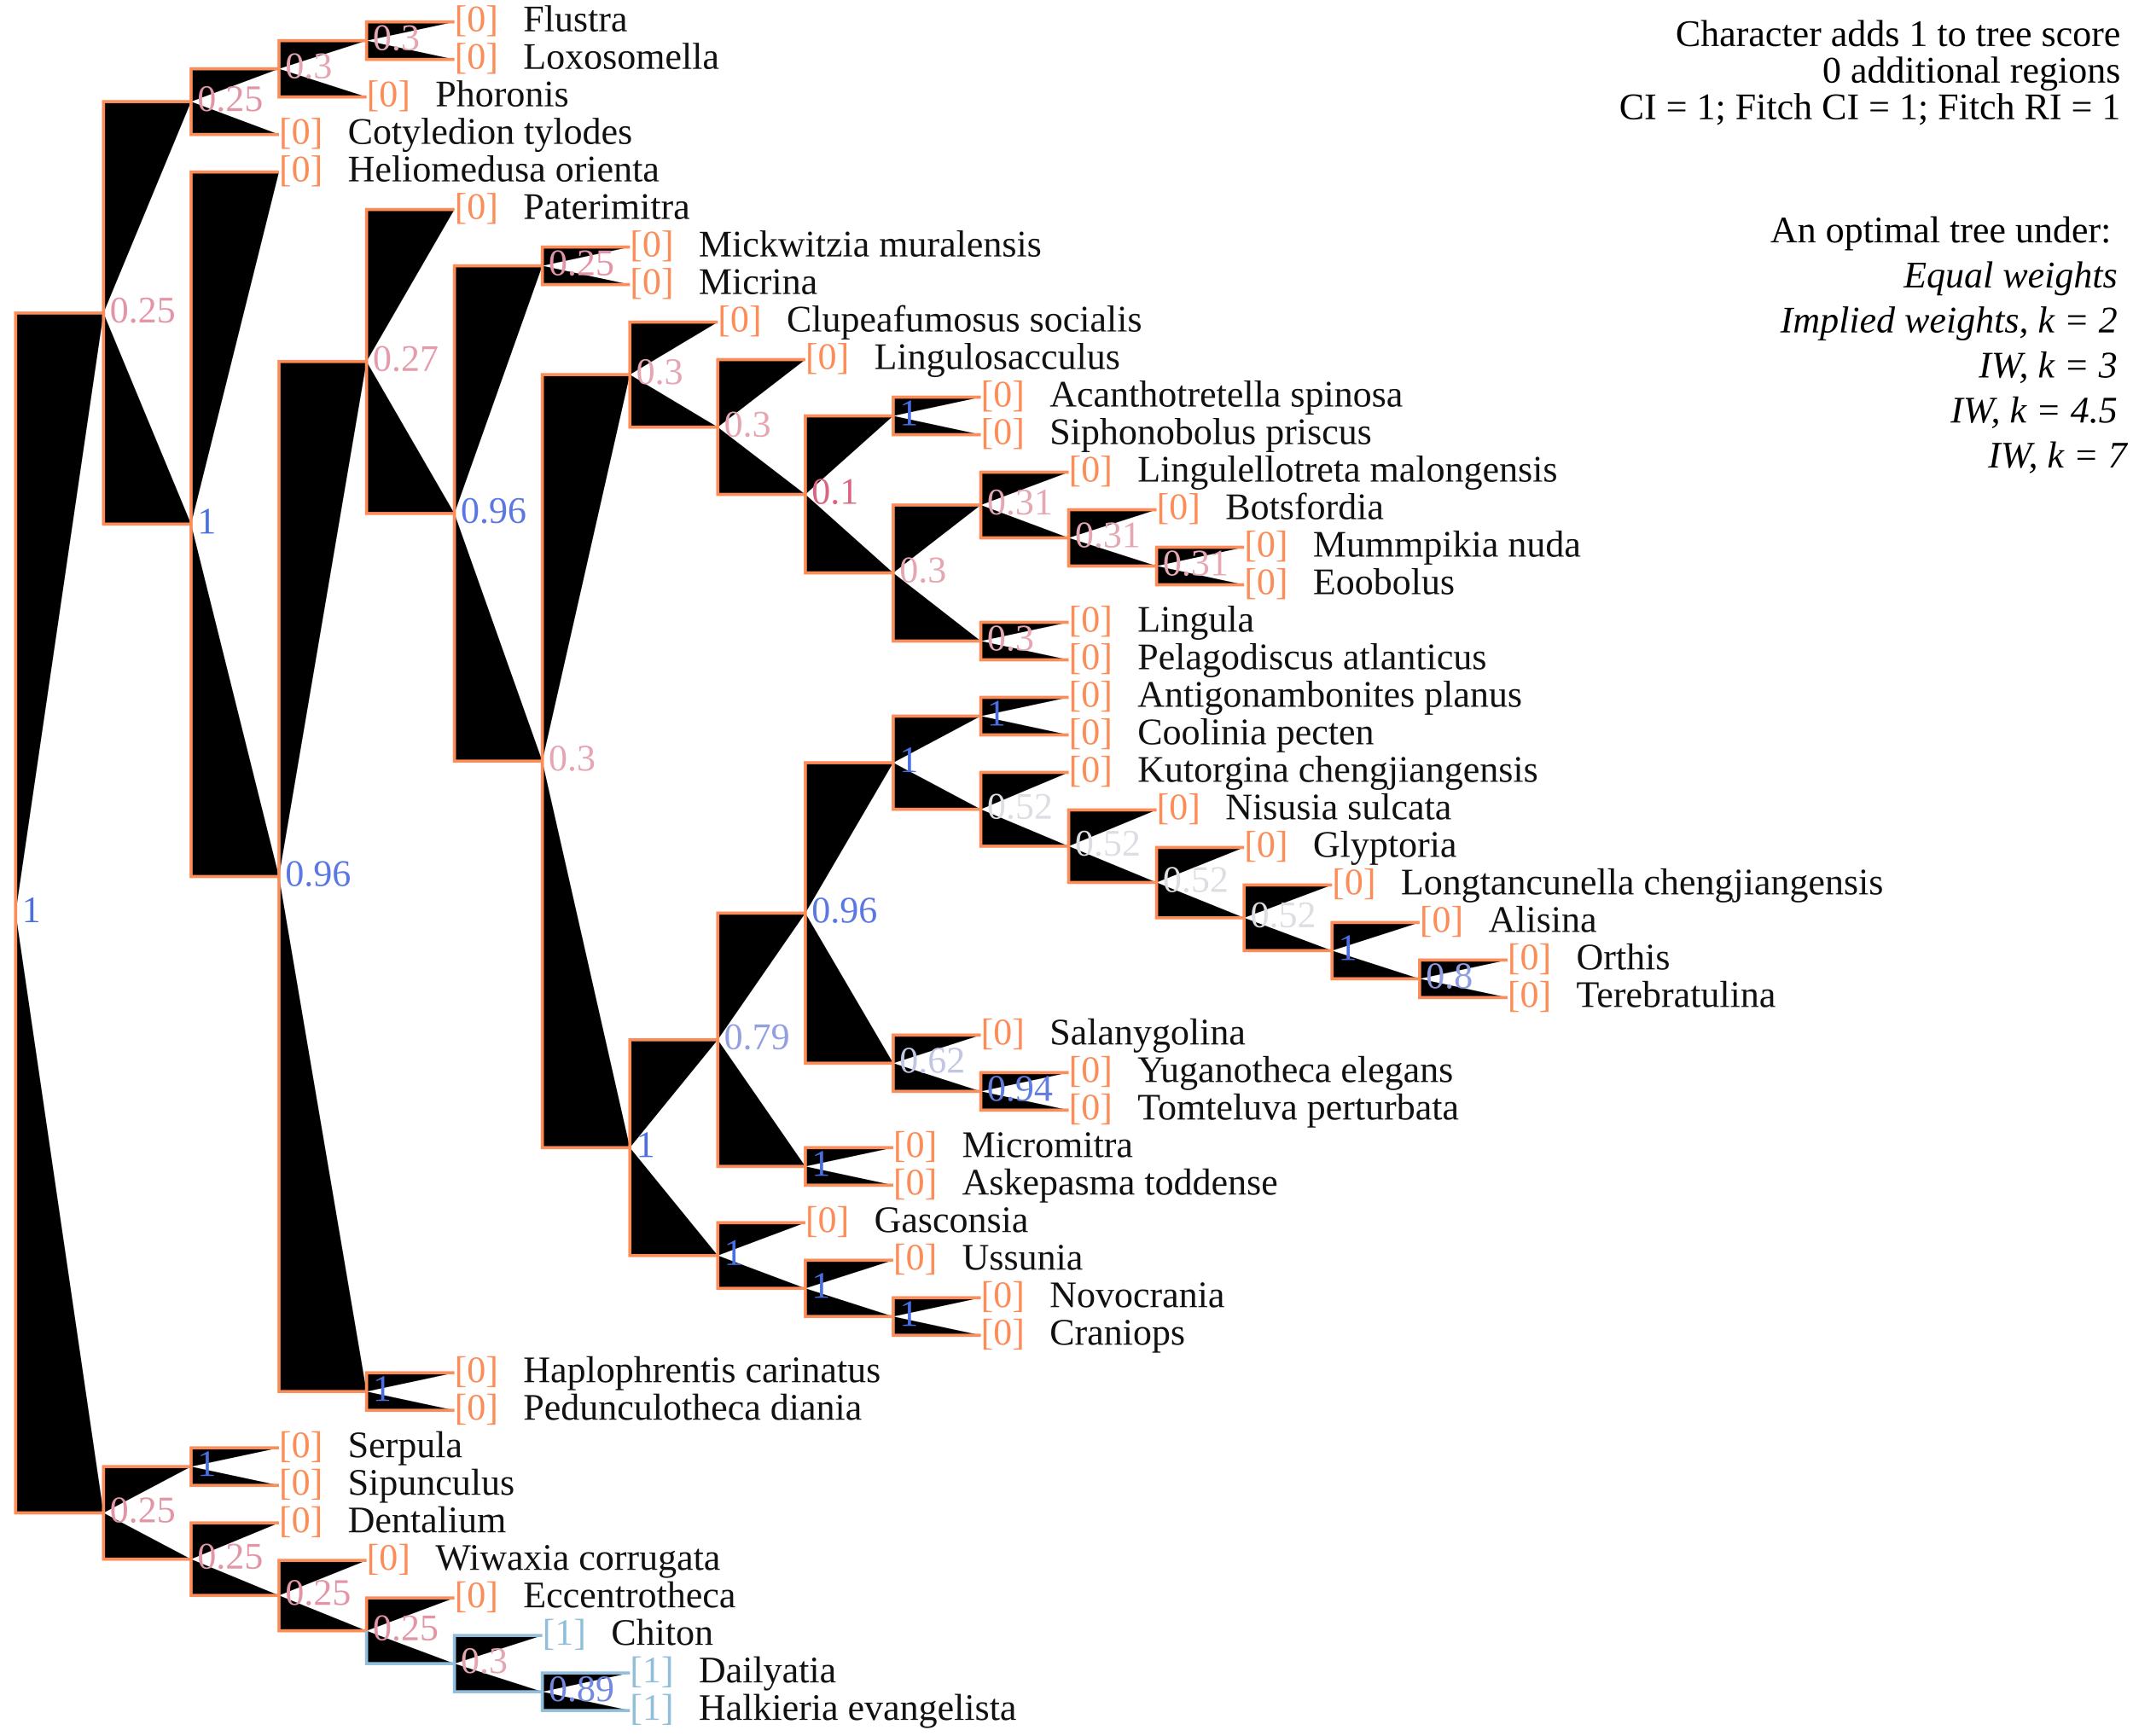
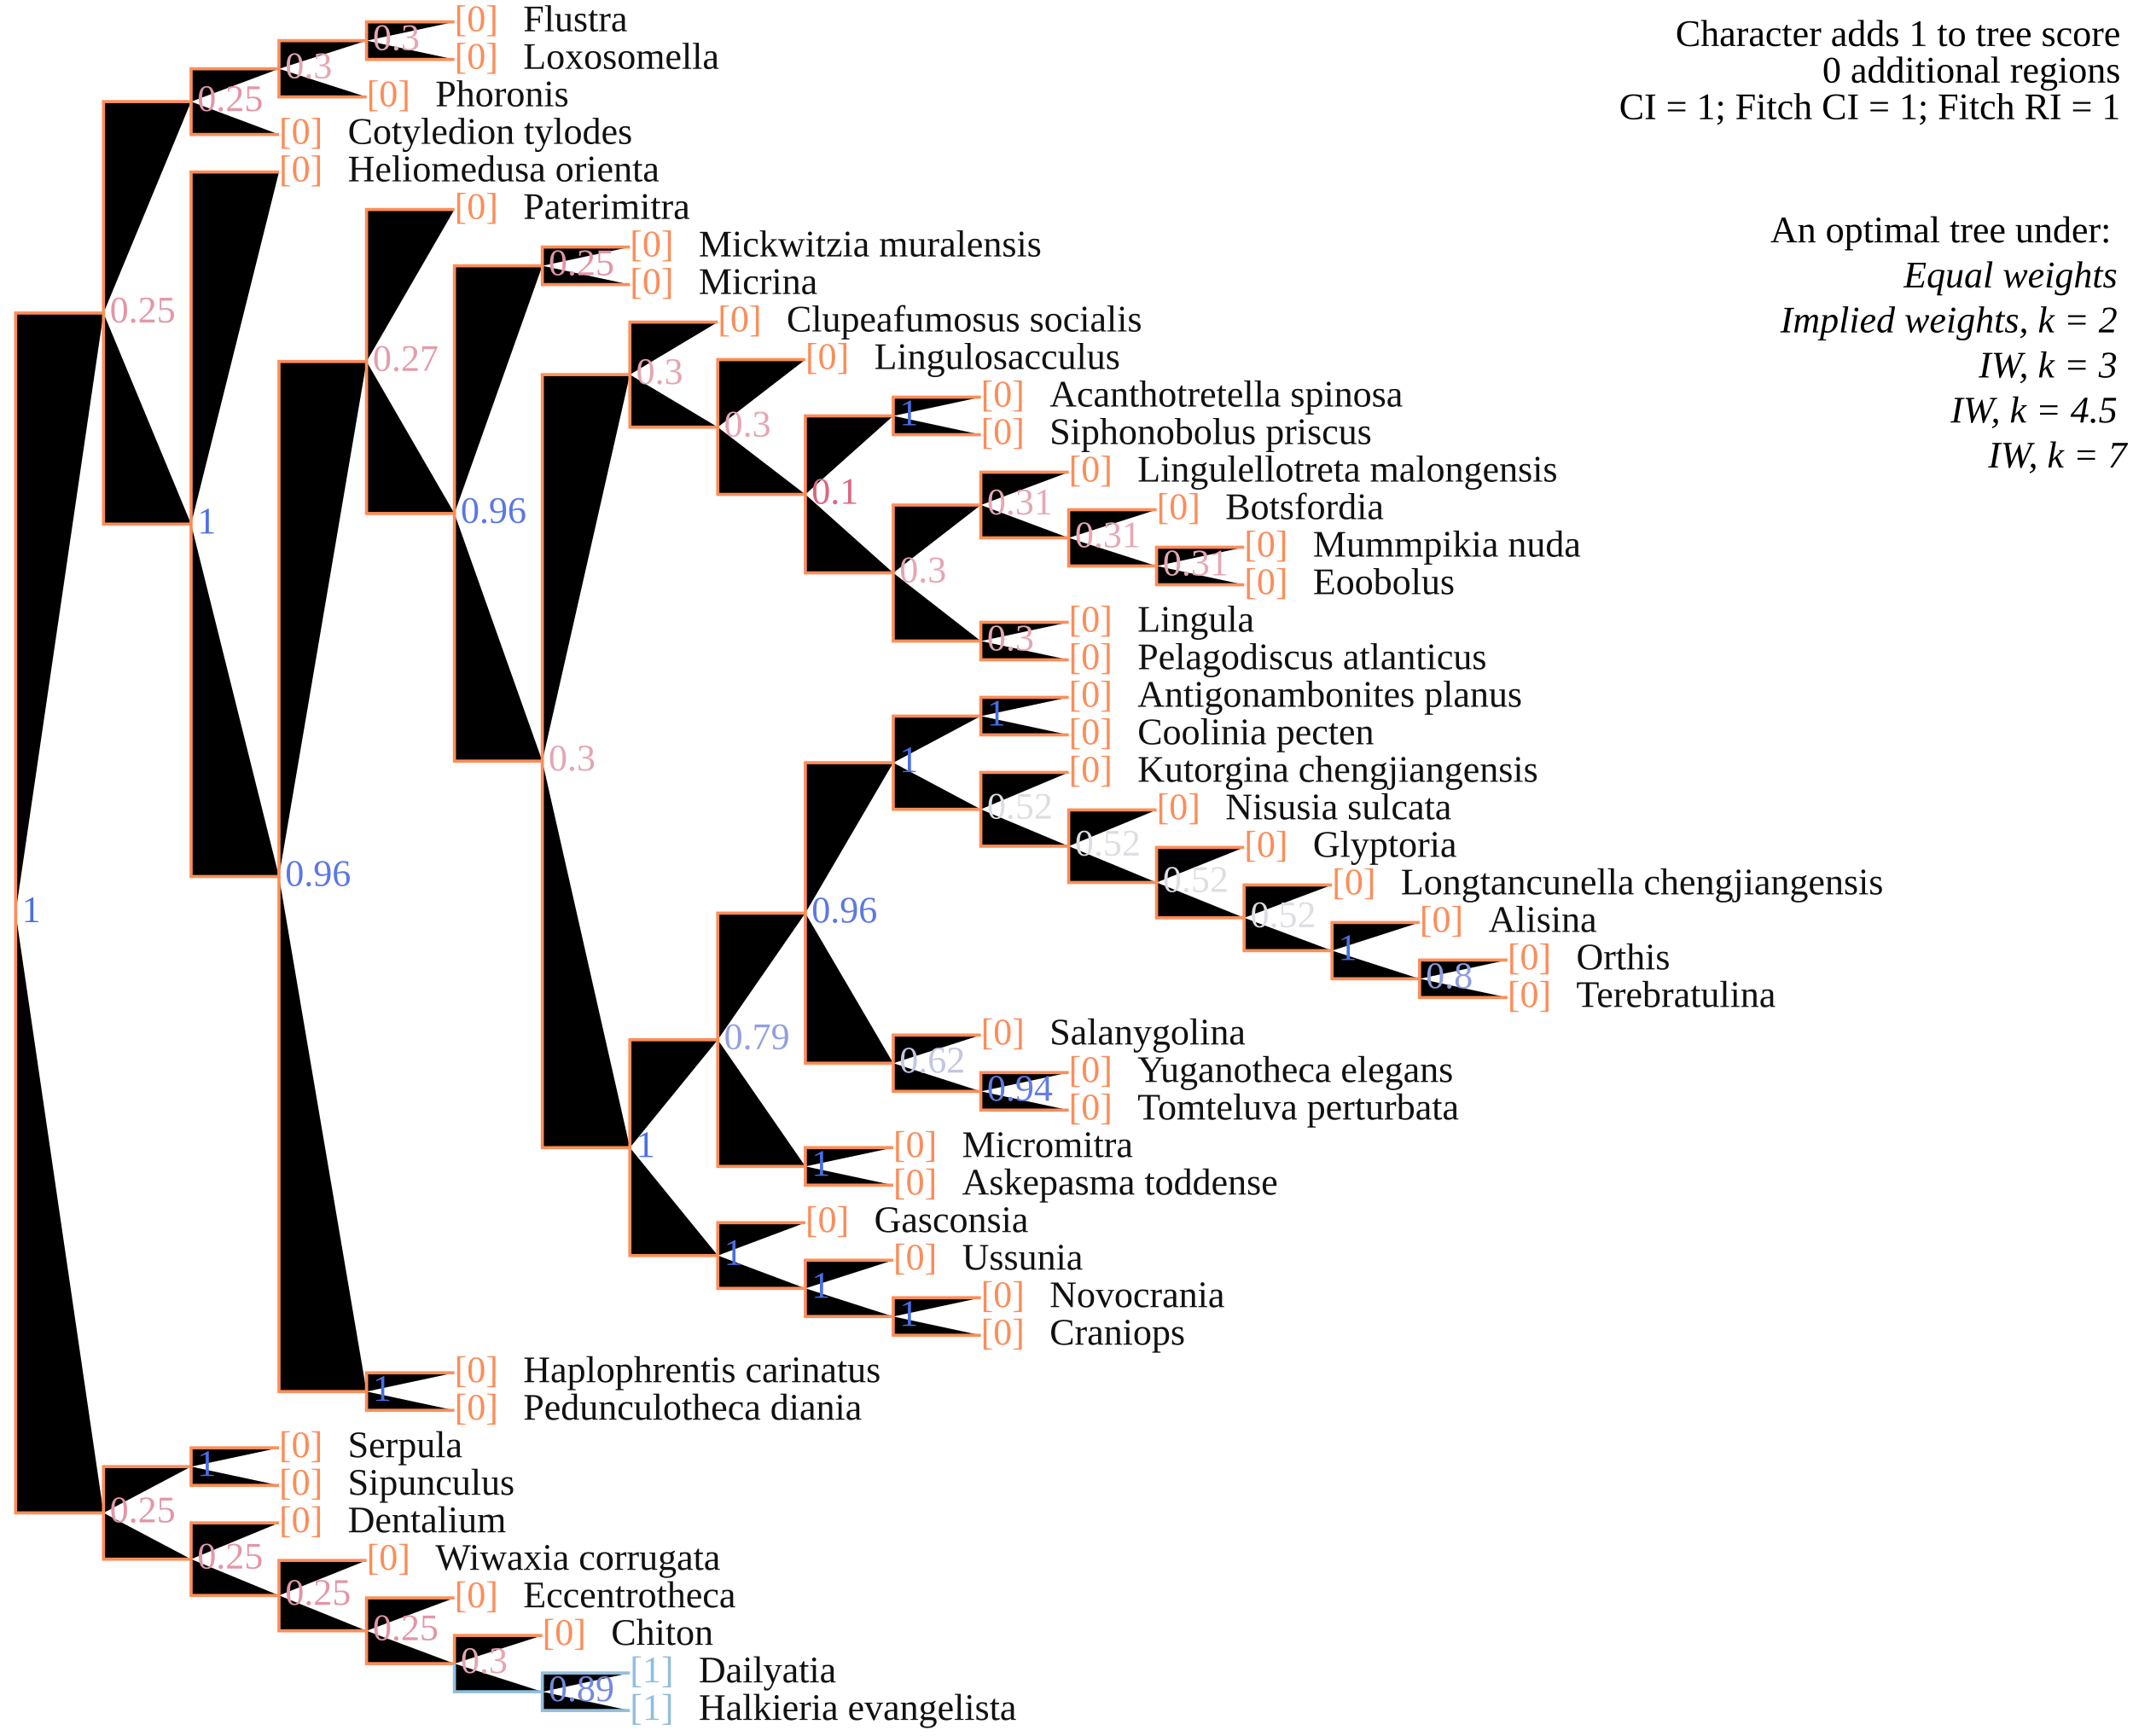
<svg xmlns="http://www.w3.org/2000/svg" version="1.1" width="682" height="555" class="tree" data-char="4">
  <text x="678" y="14.7" text-anchor="end" class="stepsLabel">Character adds <tspan class="score">1</tspan> to tree score</text>
  <text x="678" y="26.4" text-anchor="end" class="stepsLabel">
    <tspan class="score">0</tspan> additional regions</text>
  <text x="678" y="38.1" text-anchor="end" class="stepsLabel">CI = 1; Fitch CI = 1; Fitch RI = 1</text>
  <text x="678" y="61.5" text-anchor="end" class="stepsLabel">
    <tspan dy="16">An optimal tree under:</tspan>
    <tspan x="680" style="font-style:italic" class="notThisAn" dy="1.2em">Equal weights</tspan>
    <tspan x="680" style="font-style:italic" class="notThisAn" dy="1.2em">Implied weights, k = 2</tspan>
    <tspan x="680" style="font-style:italic" class="thisAn" dy="1.2em">IW, k = 3</tspan>
    <tspan x="680" style="font-style:italic" class="thisAn" dy="1.2em">IW, k = 4.5</tspan>
    <tspan x="680" style="font-style:italic" class="notThisAn" dy="1.2em">IW, k = 7</tspan>
  </text>
  <text x="201.4" y="538" fill="#91bfdb" class="flag">[1]</text>
  <text x="223.4" y="538" fill="#111" class="taxonLabel">Dailyatia</text>
  <text x="201.4" y="550" fill="#91bfdb" class="flag">[1]</text>
  <text x="223.4" y="550" fill="#111" class="taxonLabel">Halkieria evangelista</text>
-   <text x="173.4" y="526" fill="#91bfdb" class="flag">[1]</text>
+   <text x="173.4" y="526" fill="#fc8d59" class="flag">[0]</text>
  <text x="195.4" y="526" fill="#111" class="taxonLabel">Chiton</text>
  <text x="145.3" y="514" fill="#fc8d59" class="flag">[0]</text>
  <text x="167.3" y="514" fill="#111" class="taxonLabel">Eccentrotheca</text>
  <text x="117.2" y="502" fill="#fc8d59" class="flag">[0]</text>
  <text x="139.2" y="502" fill="#111" class="taxonLabel">Wiwaxia corrugata</text>
  <text x="89.2" y="490" fill="#fc8d59" class="flag">[0]</text>
  <text x="111.2" y="490" fill="#111" class="taxonLabel">Dentalium</text>
  <text x="89.2" y="466" fill="#fc8d59" class="flag">[0]</text>
  <text x="111.2" y="466" fill="#111" class="taxonLabel">Serpula</text>
  <text x="89.2" y="478" fill="#fc8d59" class="flag">[0]</text>
  <text x="111.2" y="478" fill="#111" class="taxonLabel">Sipunculus</text>
  <text x="145.3" y="442" fill="#fc8d59" class="flag">[0]</text>
  <text x="167.3" y="442" fill="#111" class="taxonLabel">Haplophrentis carinatus</text>
  <text x="145.3" y="454" fill="#fc8d59" class="flag">[0]</text>
  <text x="167.3" y="454" fill="#111" class="taxonLabel">Pedunculotheca diania</text>
  <text x="313.6" y="418" fill="#fc8d59" class="flag">[0]</text>
  <text x="335.6" y="418" fill="#111" class="taxonLabel">Novocrania</text>
  <text x="313.6" y="430" fill="#fc8d59" class="flag">[0]</text>
  <text x="335.6" y="430" fill="#111" class="taxonLabel">Craniops</text>
  <text x="285.6" y="406" fill="#fc8d59" class="flag">[0]</text>
  <text x="307.6" y="406" fill="#111" class="taxonLabel">Ussunia</text>
  <text x="257.5" y="394" fill="#fc8d59" class="flag">[0]</text>
  <text x="279.5" y="394" fill="#111" class="taxonLabel">Gasconsia</text>
  <text x="285.6" y="370" fill="#fc8d59" class="flag">[0]</text>
  <text x="307.6" y="370" fill="#111" class="taxonLabel">Micromitra</text>
  <text x="285.6" y="382" fill="#fc8d59" class="flag">[0]</text>
  <text x="307.6" y="382" fill="#111" class="taxonLabel">Askepasma toddense</text>
  <text x="341.7" y="346" fill="#fc8d59" class="flag">[0]</text>
  <text x="363.7" y="346" fill="#111" class="taxonLabel">Yuganotheca elegans</text>
  <text x="341.7" y="358" fill="#fc8d59" class="flag">[0]</text>
  <text x="363.7" y="358" fill="#111" class="taxonLabel">Tomteluva perturbata</text>
  <text x="313.6" y="334" fill="#fc8d59" class="flag">[0]</text>
  <text x="335.6" y="334" fill="#111" class="taxonLabel">Salanygolina</text>
  <text x="482" y="310" fill="#fc8d59" class="flag">[0]</text>
  <text x="504" y="310" fill="#111" class="taxonLabel">Orthis</text>
  <text x="482" y="322" fill="#fc8d59" class="flag">[0]</text>
  <text x="504" y="322" fill="#111" class="taxonLabel">Terebratulina</text>
  <text x="453.9" y="298" fill="#fc8d59" class="flag">[0]</text>
  <text x="475.9" y="298" fill="#111" class="taxonLabel">Alisina</text>
  <text x="425.9" y="286" fill="#fc8d59" class="flag">[0]</text>
  <text x="447.9" y="286" fill="#111" class="taxonLabel">Longtancunella chengjiangensis</text>
  <text x="397.8" y="274" fill="#fc8d59" class="flag">[0]</text>
  <text x="419.8" y="274" fill="#111" class="taxonLabel">Glyptoria</text>
  <text x="369.8" y="262" fill="#fc8d59" class="flag">[0]</text>
  <text x="391.8" y="262" fill="#111" class="taxonLabel">Nisusia sulcata</text>
  <text x="341.7" y="250" fill="#fc8d59" class="flag">[0]</text>
  <text x="363.7" y="250" fill="#111" class="taxonLabel">Kutorgina chengjiangensis</text>
  <text x="341.7" y="226" fill="#fc8d59" class="flag">[0]</text>
  <text x="363.7" y="226" fill="#111" class="taxonLabel">Antigonambonites planus</text>
  <text x="341.7" y="238" fill="#fc8d59" class="flag">[0]</text>
  <text x="363.7" y="238" fill="#111" class="taxonLabel">Coolinia pecten</text>
  <text x="341.7" y="202" fill="#fc8d59" class="flag">[0]</text>
  <text x="363.7" y="202" fill="#111" class="taxonLabel">Lingula</text>
  <text x="341.7" y="214" fill="#fc8d59" class="flag">[0]</text>
  <text x="363.7" y="214" fill="#111" class="taxonLabel">Pelagodiscus atlanticus</text>
  <text x="397.8" y="178" fill="#fc8d59" class="flag">[0]</text>
  <text x="419.8" y="178" fill="#111" class="taxonLabel">Mummpikia nuda</text>
  <text x="397.8" y="190" fill="#fc8d59" class="flag">[0]</text>
  <text x="419.8" y="190" fill="#111" class="taxonLabel">Eoobolus</text>
  <text x="369.8" y="166" fill="#fc8d59" class="flag">[0]</text>
  <text x="391.8" y="166" fill="#111" class="taxonLabel">Botsfordia</text>
  <text x="341.7" y="154" fill="#fc8d59" class="flag">[0]</text>
  <text x="363.7" y="154" fill="#111" class="taxonLabel">Lingulellotreta malongensis</text>
  <text x="313.6" y="130" fill="#fc8d59" class="flag">[0]</text>
  <text x="335.6" y="130" fill="#111" class="taxonLabel">Acanthotretella spinosa</text>
  <text x="313.6" y="142" fill="#fc8d59" class="flag">[0]</text>
  <text x="335.6" y="142" fill="#111" class="taxonLabel">Siphonobolus priscus</text>
  <text x="257.5" y="118" fill="#fc8d59" class="flag">[0]</text>
  <text x="279.5" y="118" fill="#111" class="taxonLabel">Lingulosacculus</text>
  <text x="229.5" y="106" fill="#fc8d59" class="flag">[0]</text>
  <text x="251.5" y="106" fill="#111" class="taxonLabel">Clupeafumosus socialis</text>
  <text x="201.4" y="82" fill="#fc8d59" class="flag">[0]</text>
  <text x="223.4" y="82" fill="#111" class="taxonLabel">Mickwitzia muralensis</text>
  <text x="201.4" y="94" fill="#fc8d59" class="flag">[0]</text>
  <text x="223.4" y="94" fill="#111" class="taxonLabel">Micrina</text>
  <text x="145.3" y="70" fill="#fc8d59" class="flag">[0]</text>
  <text x="167.3" y="70" fill="#111" class="taxonLabel">Paterimitra</text>
  <text x="89.2" y="58" fill="#fc8d59" class="flag">[0]</text>
  <text x="111.2" y="58" fill="#111" class="taxonLabel">Heliomedusa orienta</text>
  <text x="145.3" y="10" fill="#fc8d59" class="flag">[0]</text>
  <text x="167.3" y="10" fill="#111" class="taxonLabel">Flustra</text>
  <text x="145.3" y="22" fill="#fc8d59" class="flag">[0]</text>
  <text x="167.3" y="22" fill="#111" class="taxonLabel">Loxosomella</text>
  <text x="117.2" y="34" fill="#fc8d59" class="flag">[0]</text>
  <text x="139.2" y="34" fill="#111" class="taxonLabel">Phoronis</text>
  <text x="89.2" y="46" fill="#fc8d59" class="flag">[0]</text>
  <text x="111.2" y="46" fill="#111" class="taxonLabel">Cotyledion tylodes</text>
-   <path d="M5,291.9V100.1H33.1M33.1,100.1V32.5H61.1M61.1,32.5V22H89.2M89.2,22V13H117.2M117.2,13V7H145.3M117.2,13V19H145.3M89.2,22V31H117.2M61.1,32.5V43H89.2M33.1,100.1V167.6H61.1M61.1,167.6V55H89.2M61.1,167.6V280.3H89.2M89.2,280.3V115.6H117.2M117.2,115.6V67H145.3M117.2,115.6V164.2H145.3M145.3,164.2V85H173.4M173.4,85V79H201.4M173.4,85V91H201.4M145.3,164.2V243.4H173.4M173.4,243.4V119.8H201.4M201.4,119.8V103H229.5M201.4,119.8V136.6H229.5M229.5,136.6V115H257.5M229.5,136.6V158.1H257.5M257.5,158.1V133H285.6M285.6,133V127H313.6M285.6,133V139H313.6M257.5,158.1V183.2H285.6M285.6,183.2V161.5H313.6M313.6,161.5V151H341.7M313.6,161.5V172H341.7M341.7,172V163H369.8M341.7,172V181H369.8M369.8,181V175H397.8M369.8,181V187H397.8M285.6,183.2V205H313.6M313.6,205V199H341.7M313.6,205V211H341.7M173.4,243.4V367H201.4M201.4,367V332.5H229.5M229.5,332.5V292H257.5M257.5,292V243.9H285.6M285.6,243.9V229H313.6M313.6,229V223H341.7M313.6,229V235H341.7M285.6,243.9V258.8H313.6M313.6,258.8V247H341.7M313.6,258.8V270.6H341.7M341.7,270.6V259H369.8M341.7,270.6V282.2H369.8M369.8,282.2V271H397.8M369.8,282.2V293.5H397.8M397.8,293.5V283H425.9M397.8,293.5V304H425.9M425.9,304V295H453.9M425.9,304V313H453.9M453.9,313V307H482M453.9,313V319H482M257.5,292V340H285.6M285.6,340V331H313.6M285.6,340V349H313.6M313.6,349V343H341.7M313.6,349V355H341.7M229.5,332.5V373H257.5M257.5,373V367H285.6M257.5,373V379H285.6M201.4,367V401.5H229.5M229.5,401.5V391H257.5M229.5,401.5V412H257.5M257.5,412V403H285.6M257.5,412V421H285.6M285.6,421V415H313.6M285.6,421V427H313.6M89.2,280.3V445H117.2M117.2,445V439H145.3M117.2,445V451H145.3M5,291.9V483.8H33.1M33.1,483.8V469H61.1M61.1,469V463H89.2M61.1,469V475H89.2M33.1,483.8V498.6H61.1M61.1,498.6V487H89.2M61.1,498.6V510.2H89.2M89.2,510.2V499H117.2M89.2,510.2V521.5H117.2M117.2,521.5V511H145.3" stroke="#fc8d59" />
-   <path d="M117.2,521.5V532H145.3M145.3,532V523H173.4M145.3,532V541H173.4M173.4,541V535H201.4M173.4,541V547H201.4" stroke="#91bfdb" />
+   <path d="M5,291.9V100.1H33.1M33.1,100.1V32.5H61.1M61.1,32.5V22H89.2M89.2,22V13H117.2M117.2,13V7H145.3M117.2,13V19H145.3M89.2,22V31H117.2M61.1,32.5V43H89.2M33.1,100.1V167.6H61.1M61.1,167.6V55H89.2M61.1,167.6V280.3H89.2M89.2,280.3V115.6H117.2M117.2,115.6V67H145.3M117.2,115.6V164.2H145.3M145.3,164.2V85H173.4M173.4,85V79H201.4M173.4,85V91H201.4M145.3,164.2V243.4H173.4M173.4,243.4V119.8H201.4M201.4,119.8V103H229.5M201.4,119.8V136.6H229.5M229.5,136.6V115H257.5M229.5,136.6V158.1H257.5M257.5,158.1V133H285.6M285.6,133V127H313.6M285.6,133V139H313.6M257.5,158.1V183.2H285.6M285.6,183.2V161.5H313.6M313.6,161.5V151H341.7M313.6,161.5V172H341.7M341.7,172V163H369.8M341.7,172V181H369.8M369.8,181V175H397.8M369.8,181V187H397.8M285.6,183.2V205H313.6M313.6,205V199H341.7M313.6,205V211H341.7M173.4,243.4V367H201.4M201.4,367V332.5H229.5M229.5,332.5V292H257.5M257.5,292V243.9H285.6M285.6,243.9V229H313.6M313.6,229V223H341.7M313.6,229V235H341.7M285.6,243.9V258.8H313.6M313.6,258.8V247H341.7M313.6,258.8V270.6H341.7M341.7,270.6V259H369.8M341.7,270.6V282.2H369.8M369.8,282.2V271H397.8M369.8,282.2V293.5H397.8M397.8,293.5V283H425.9M397.8,293.5V304H425.9M425.9,304V295H453.9M425.9,304V313H453.9M453.9,313V307H482M453.9,313V319H482M257.5,292V340H285.6M285.6,340V331H313.6M285.6,340V349H313.6M313.6,349V343H341.7M313.6,349V355H341.7M229.5,332.5V373H257.5M257.5,373V367H285.6M257.5,373V379H285.6M201.4,367V401.5H229.5M229.5,401.5V391H257.5M229.5,401.5V412H257.5M257.5,412V403H285.6M257.5,412V421H285.6M285.6,421V415H313.6M285.6,421V427H313.6M89.2,280.3V445H117.2M117.2,445V439H145.3M117.2,445V451H145.3M5,291.9V483.8H33.1M33.1,483.8V469H61.1M61.1,469V463H89.2M61.1,469V475H89.2M33.1,483.8V498.6H61.1M61.1,498.6V487H89.2M61.1,498.6V510.2H89.2M89.2,510.2V499H117.2M89.2,510.2V521.5H117.2M117.2,521.5V511H145.3M117.2,521.5V532H145.3M145.3,532V523H173.4" stroke="#fc8d59" />
+   <path d="M145.3,532V541H173.4M173.4,541V535H201.4M173.4,541V547H201.4" stroke="#91bfdb" />
  <text x="7" y="294.9" class="node" fill="#4A6FE3">1</text>
  <text x="35.1" y="103.1" class="node" fill="#E495A5">0.25</text>
  <text x="63.1" y="35.5" class="node" fill="#E495A5">0.25</text>
  <text x="91.2" y="25" class="node" fill="#E5A5B1">0.3</text>
  <text x="119.2" y="16" class="node" fill="#E5A5B1">0.3</text>
  <text x="63.1" y="170.6" class="node" fill="#4A6FE3">1</text>
  <text x="91.2" y="283.3" class="node" fill="#5B78E2">0.96</text>
  <text x="119.2" y="118.6" class="node" fill="#E49CAA">0.27</text>
  <text x="147.3" y="167.2" class="node" fill="#5B78E2">0.96</text>
  <text x="175.4" y="88" class="node" fill="#E495A5">0.25</text>
  <text x="175.4" y="246.4" class="node" fill="#E5A5B1">0.3</text>
  <text x="203.4" y="122.8" class="node" fill="#E5A5B1">0.3</text>
  <text x="231.5" y="139.6" class="node" fill="#E5A5B1">0.3</text>
  <text x="259.5" y="161.1" class="node" fill="#DB6581">0.1</text>
  <text x="287.6" y="136" class="node" fill="#4A6FE3">1</text>
  <text x="287.6" y="186.2" class="node" fill="#E5A5B1">0.3</text>
  <text x="315.6" y="164.5" class="node" fill="#E5A8B3">0.31</text>
  <text x="343.7" y="175" class="node" fill="#E5A8B3">0.31</text>
  <text x="371.8" y="184" class="node" fill="#E5A8B3">0.31</text>
  <text x="315.6" y="208" class="node" fill="#E5A5B1">0.3</text>
  <text x="203.4" y="370" class="node" fill="#4A6FE3">1</text>
  <text x="231.5" y="335.5" class="node" fill="#929FE1">0.79</text>
  <text x="259.5" y="295" class="node" fill="#5B78E2">0.96</text>
  <text x="287.6" y="246.9" class="node" fill="#4A6FE3">1</text>
  <text x="315.6" y="232" class="node" fill="#4A6FE3">1</text>
  <text x="315.6" y="261.8" class="node" fill="#DDDEE3">0.52</text>
  <text x="343.7" y="273.6" class="node" fill="#DDDEE3">0.52</text>
  <text x="371.8" y="285.2" class="node" fill="#DDDEE3">0.52</text>
  <text x="399.8" y="296.5" class="node" fill="#DDDEE3">0.52</text>
  <text x="427.9" y="307" class="node" fill="#4A6FE3">1</text>
  <text x="455.9" y="316" class="node" fill="#8F9DE1">0.8</text>
  <text x="287.6" y="343" class="node" fill="#C1C6E3">0.62</text>
  <text x="315.6" y="352" class="node" fill="#627DE1">0.94</text>
  <text x="259.5" y="376" class="node" fill="#4A6FE3">1</text>
  <text x="231.5" y="404.5" class="node" fill="#4A6FE3">1</text>
  <text x="259.5" y="415" class="node" fill="#4A6FE3">1</text>
  <text x="287.6" y="424" class="node" fill="#4A6FE3">1</text>
  <text x="119.2" y="448" class="node" fill="#4A6FE3">1</text>
  <text x="35.1" y="486.8" class="node" fill="#E495A5">0.25</text>
  <text x="63.1" y="472" class="node" fill="#4A6FE3">1</text>
  <text x="63.1" y="501.6" class="node" fill="#E495A5">0.25</text>
  <text x="91.2" y="513.2" class="node" fill="#E495A5">0.25</text>
  <text x="119.2" y="524.5" class="node" fill="#E495A5">0.25</text>
  <text x="147.3" y="535" class="node" fill="#E5A5B1">0.3</text>
  <text x="175.4" y="544" class="node" fill="#7388E1">0.89</text>
</svg>
